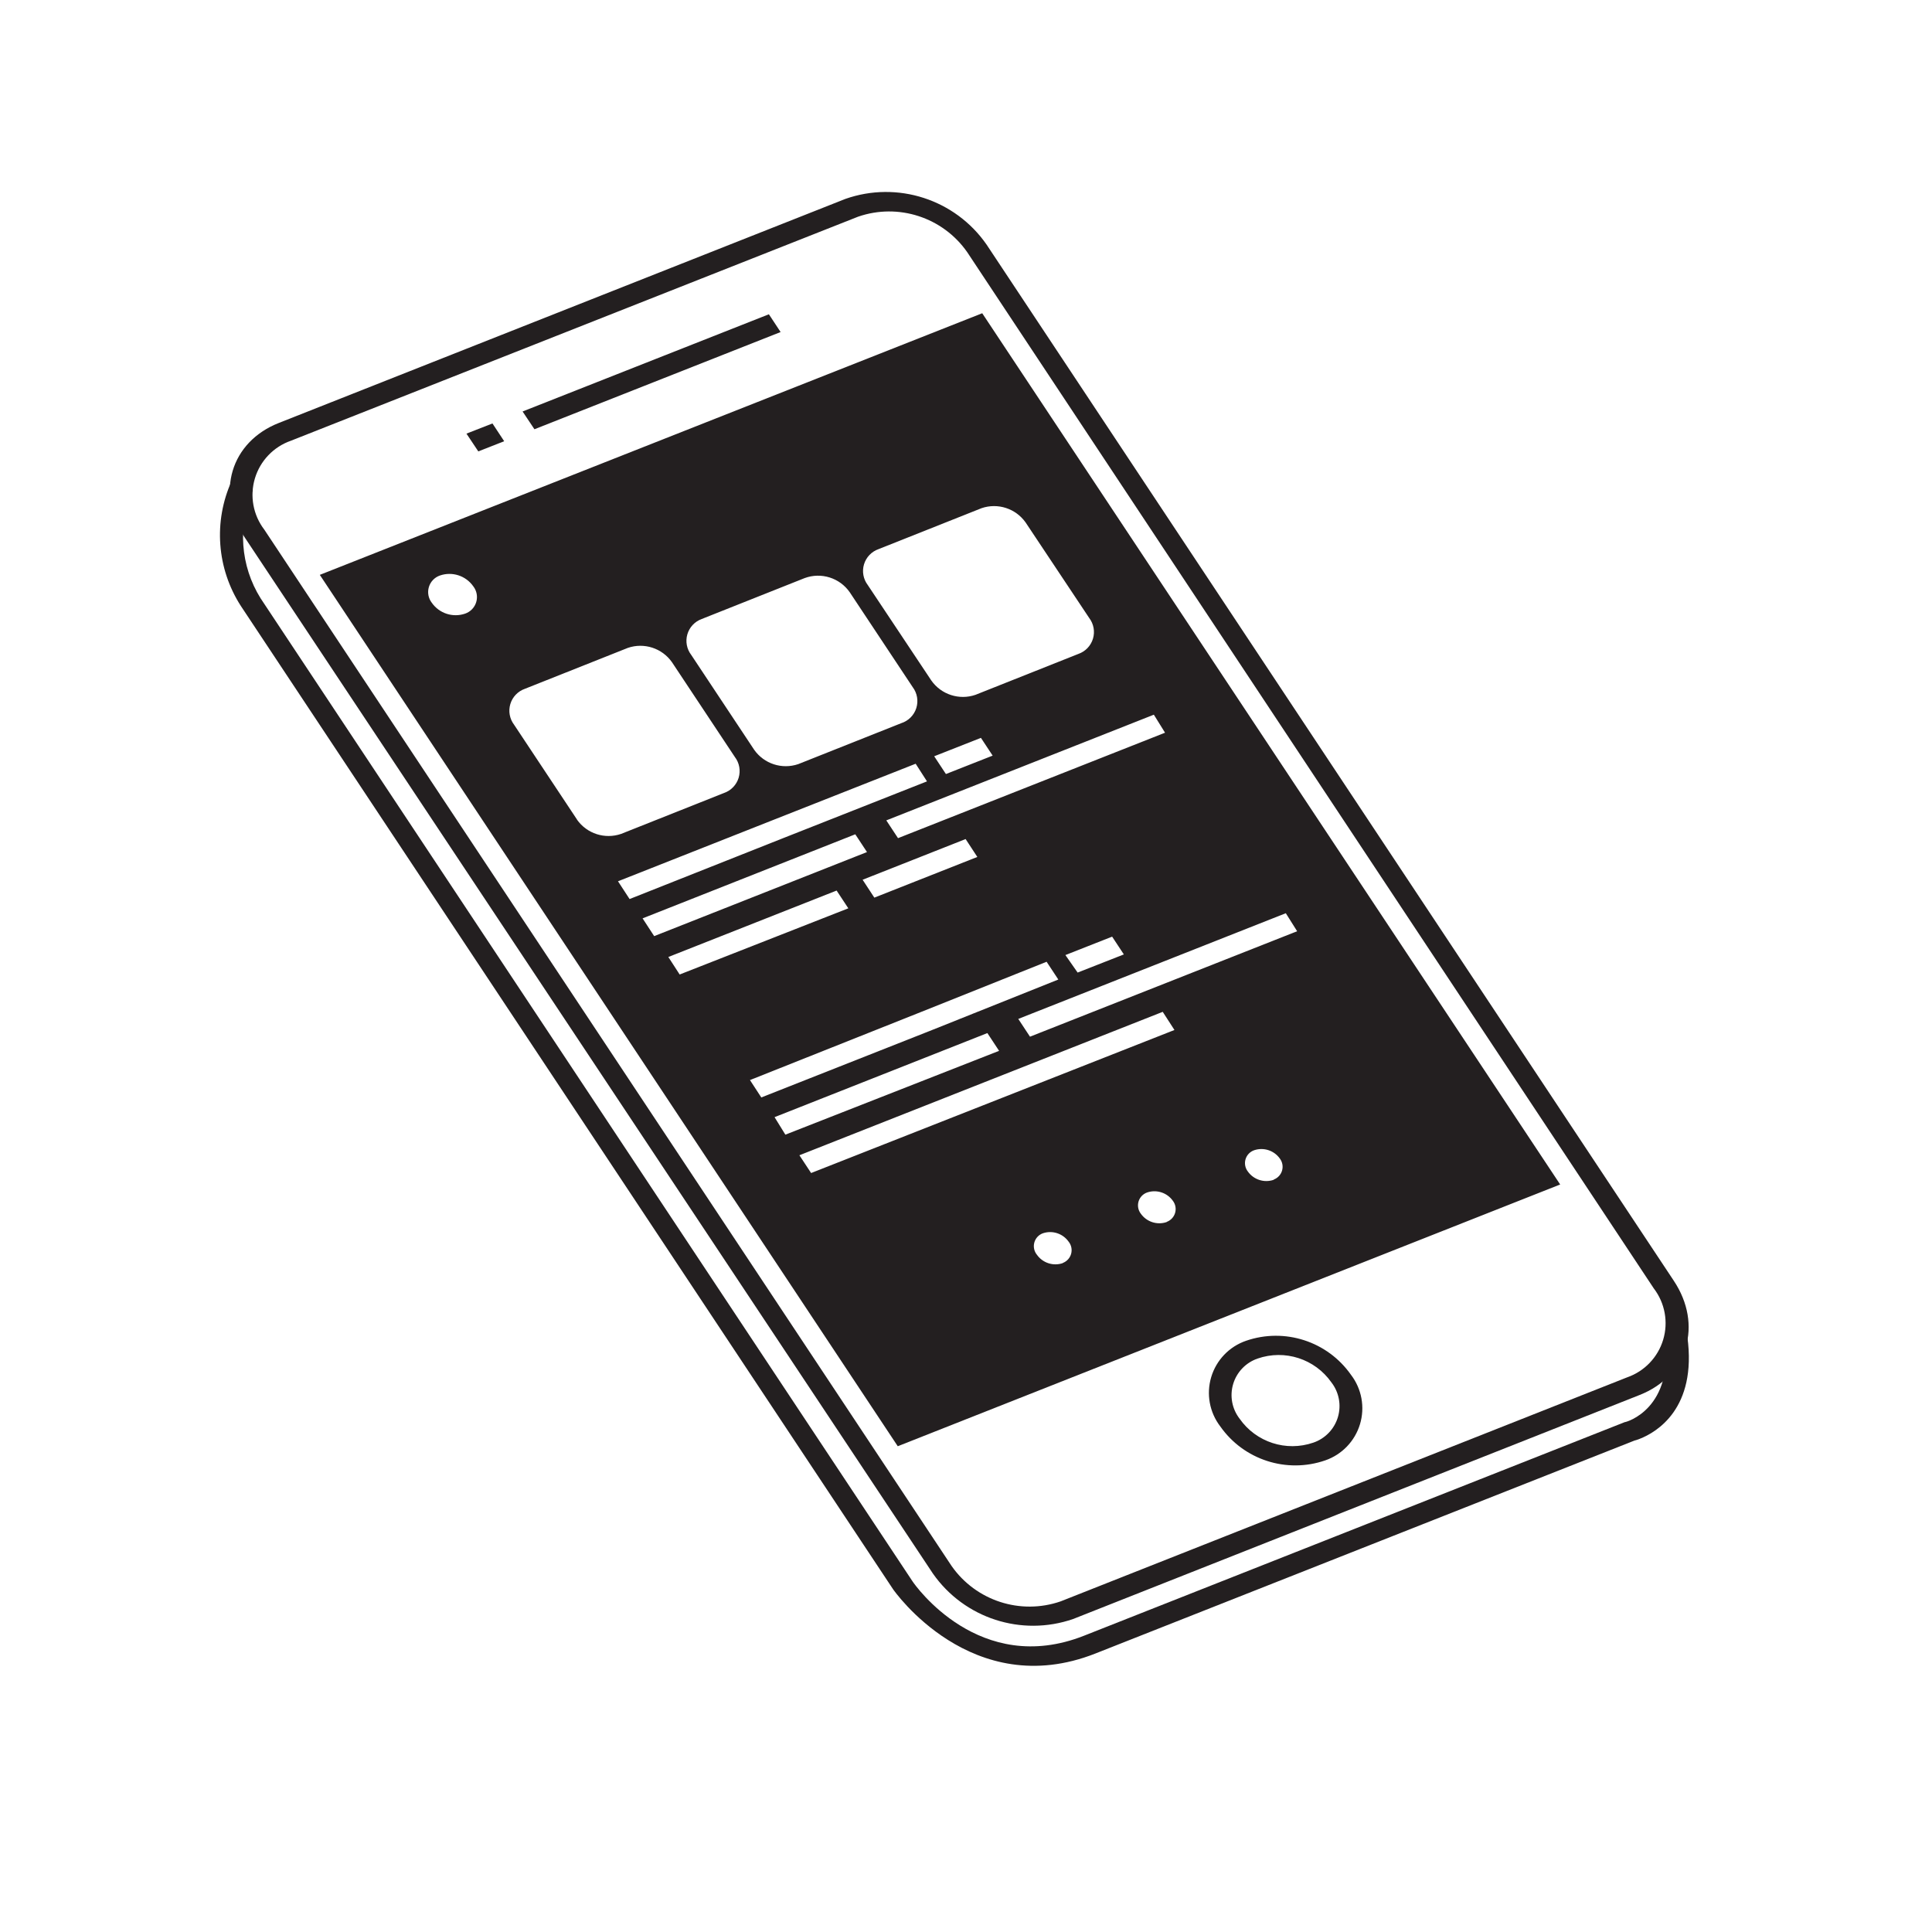
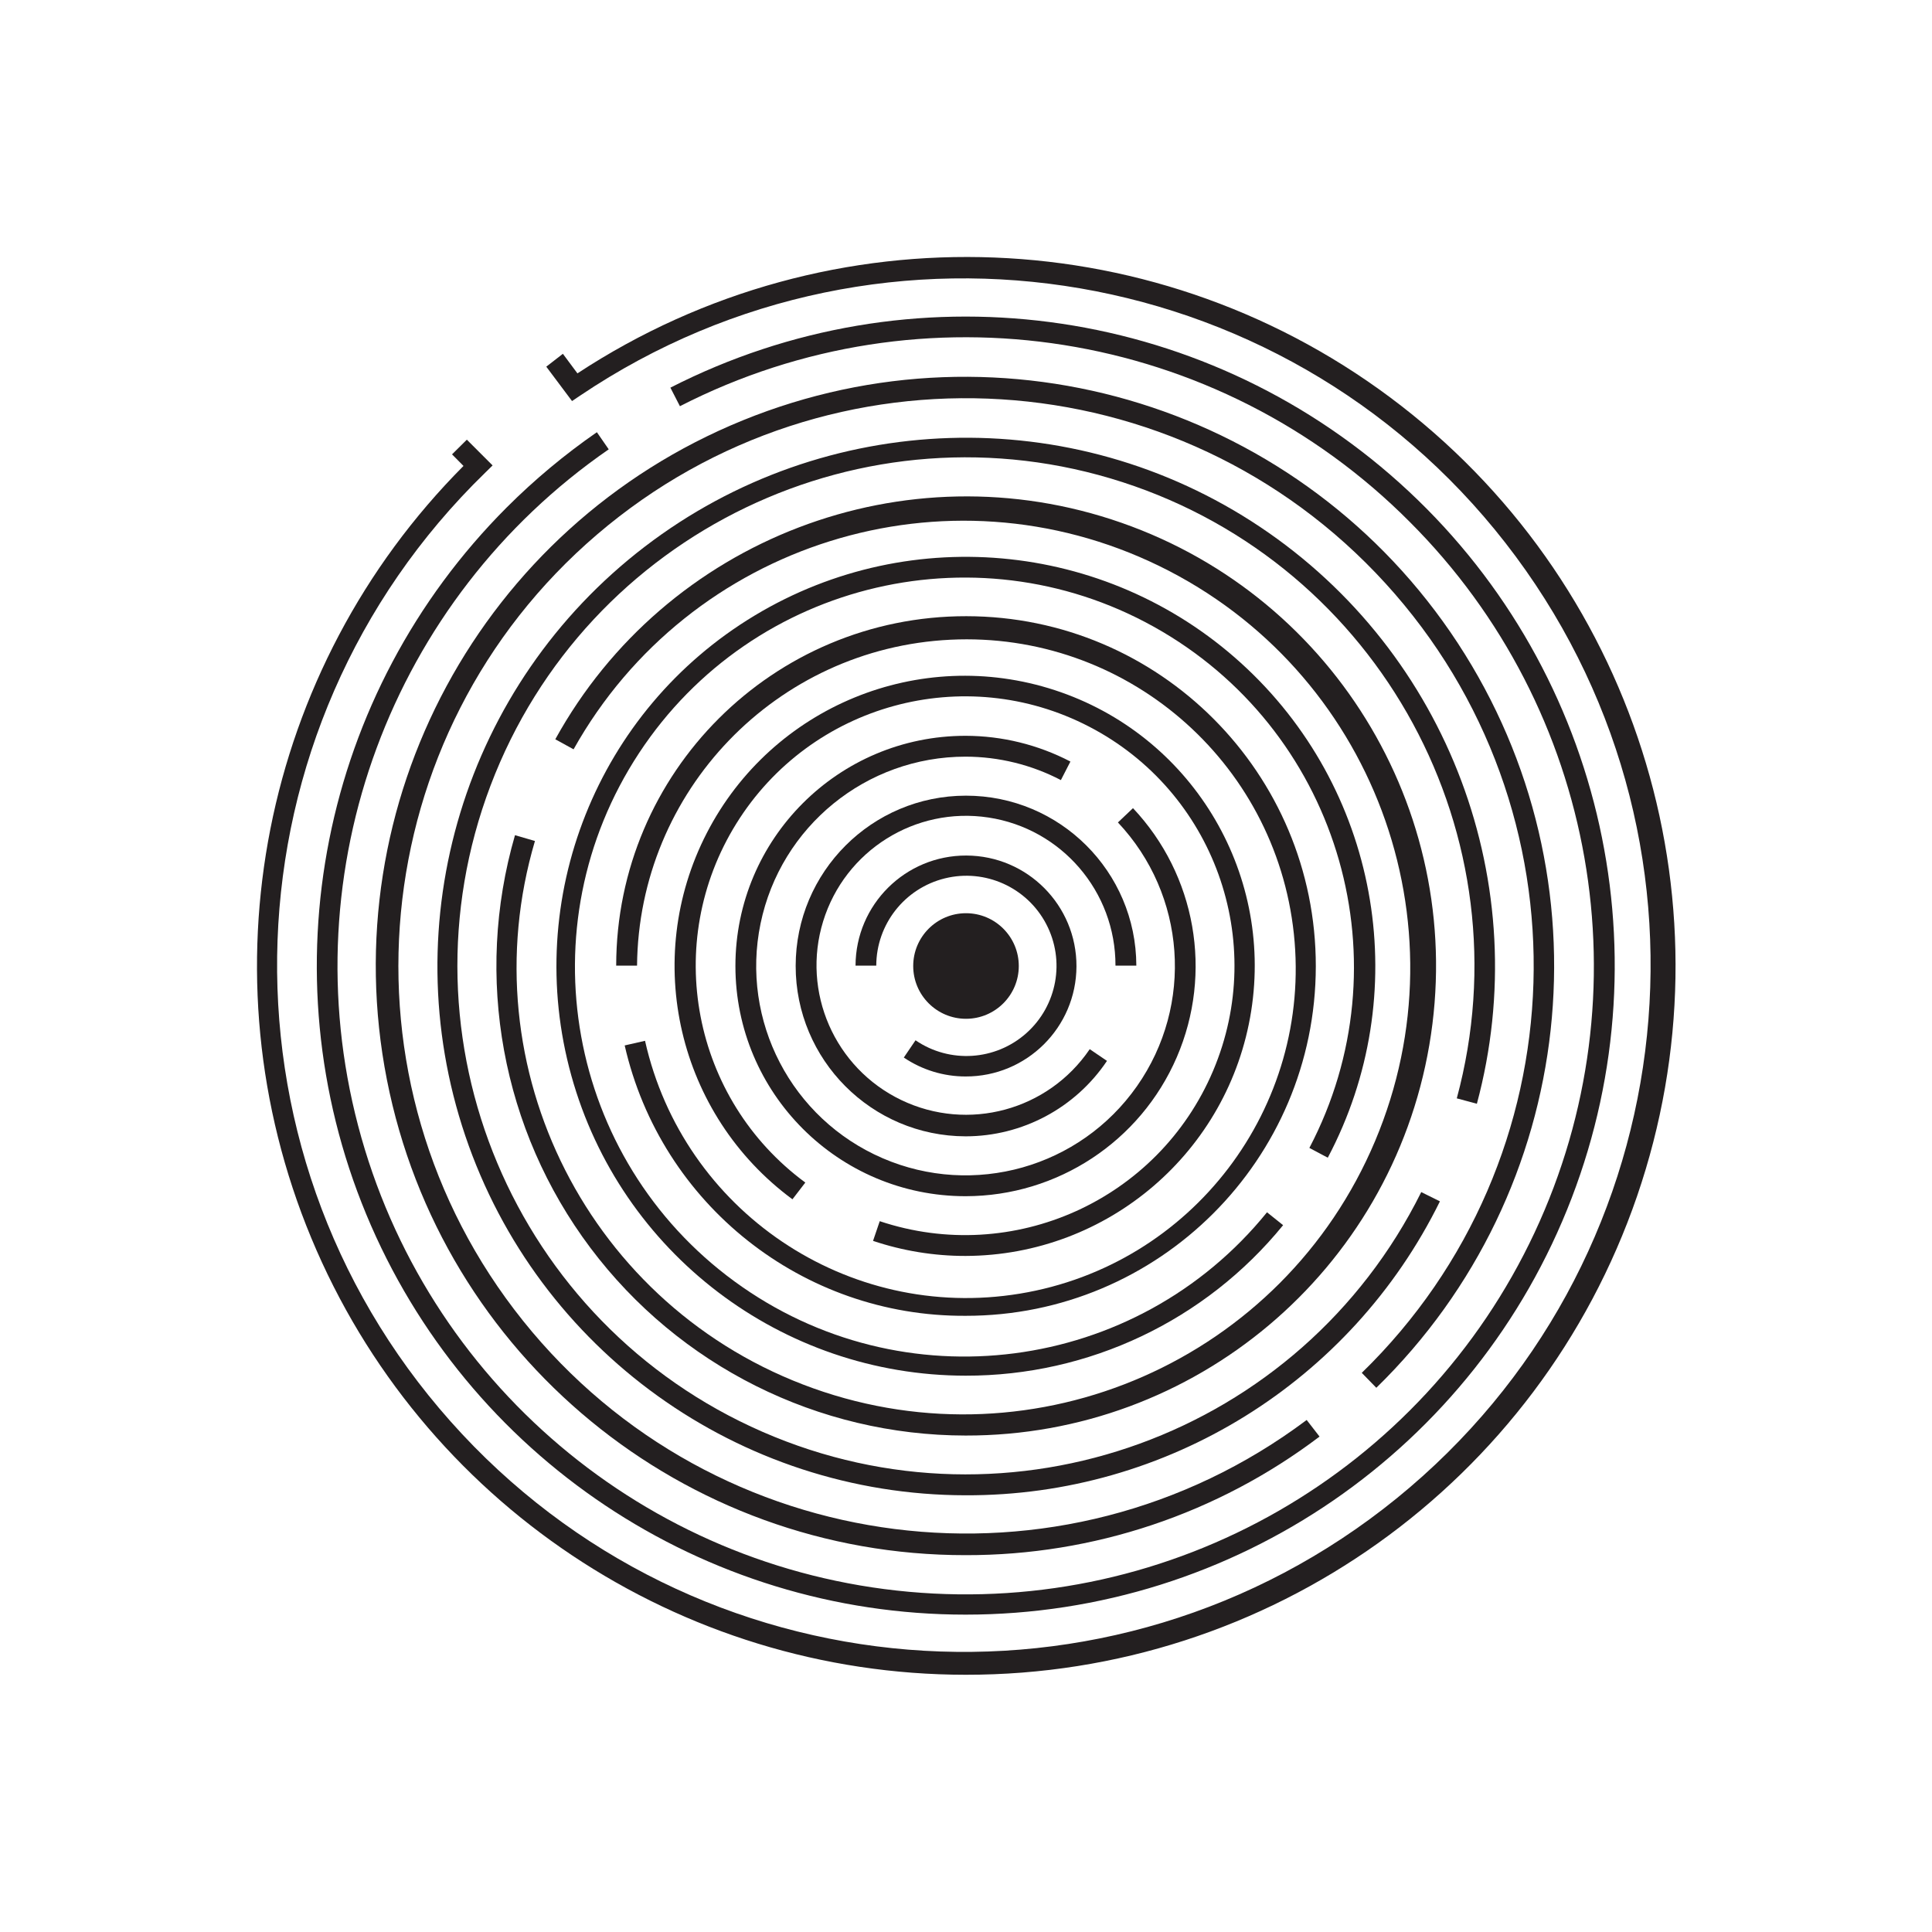
<svg xmlns="http://www.w3.org/2000/svg" id="Layer_1" data-name="Layer 1" viewBox="0 0 150.06 150.06">
  <defs>
    <style>.cls-1{fill:#231f20;}</style>
  </defs>
-   <path class="cls-1" d="M127.35,108.35l-44,17.4a9.5,9.5,0,0,1-10.89-3.53L19,41.73c-2.27-3.42-1.08-7.41,2.66-8.88l44-17.4A9.51,9.51,0,0,1,76.63,19L130,99.47C132.28,102.89,131.09,106.88,127.35,108.35ZM22.6,34.23a4.45,4.45,0,0,0-2.07,6.91l53.38,80.49a7.39,7.39,0,0,0,8.47,2.75l44-17.4a4.45,4.45,0,0,0,2.07-6.91L75.12,19.58a7.39,7.39,0,0,0-8.47-2.75Z" />
-   <path class="cls-1" d="M102.93,113.43a7.12,7.12,0,0,1-8.15-2.64,4.28,4.28,0,0,1,2-6.65,7.12,7.12,0,0,1,8.15,2.64A4.28,4.28,0,0,1,102.93,113.43Zm-5.25-7.91a3,3,0,0,0-1.4,4.67,5,5,0,0,0,5.73,1.86,3,3,0,0,0,1.4-4.68A5,5,0,0,0,97.68,105.52Z" />
-   <polygon class="cls-1" points="60.63 25.79 41.51 33.34 40.59 31.96 59.72 24.41 60.63 25.79" />
-   <polygon class="cls-1" points="39.16 34.27 37.15 35.06 36.23 33.68 38.25 32.89 39.16 34.27" />
-   <path class="cls-1" d="M76.29,24.33,24.84,44.65l44.89,67.68L121.18,92Zm24.46,48L80,80.52l-.91-1.38,20.78-8.21Zm-18,1.85,3.63-1.43.91,1.38L83.7,75.54Zm7.74-17.27L69.75,65.1l-.91-1.38,20.78-8.21ZM75.91,66.56l-8,3.16L67,68.33l8-3.16Zm-3.35-7.82,3.63-1.43.91,1.38-3.63,1.43ZM68.24,42.65l8-3.18a3,3,0,0,1,3.42,1.11L84.6,48a1.8,1.8,0,0,1-.84,2.79l-8,3.18a3,3,0,0,1-3.42-1.11L67.4,45.44A1.8,1.8,0,0,1,68.24,42.65ZM54.5,48.08l8-3.18A3,3,0,0,1,66,46l4.89,7.37A1.8,1.8,0,0,1,70,56.17l-8,3.18a3,3,0,0,1-3.42-1.11l-4.89-7.37A1.8,1.8,0,0,1,54.5,48.08Zm-18.37-.42a2.26,2.26,0,0,1-2.59-.84,1.36,1.36,0,0,1,.63-2.12,2.26,2.26,0,0,1,2.59.84A1.36,1.36,0,0,1,36.13,47.66Zm8.69,16-4.89-7.37a1.8,1.8,0,0,1,.84-2.79l8-3.18a3,3,0,0,1,3.42,1.11l4.89,7.37a1.8,1.8,0,0,1-.84,2.79l-8,3.18A3,3,0,0,1,44.82,63.67ZM48,68.45l11.82-4.67,11.3-4.46L72,60.69l-11.3,4.46h0L48.9,69.83Zm1.91,2.88L66.43,64.8l.91,1.38L50.81,72.71Zm2,3,13.07-5.16.91,1.38L52.79,75.69Zm6.34,9.56L71.29,78.7l10-4,.91,1.38-10,4L59.13,85.24Zm1.91,2.88,16.53-6.53.91,1.38L61,88.13ZM63,91.11l-.91-1.38L90.31,78.59,91.22,80Zm19.54,7a1.76,1.76,0,0,1-2-.65A1.06,1.06,0,0,1,81,95.79a1.76,1.76,0,0,1,2,.65A1.06,1.06,0,0,1,82.56,98.09Zm8.07-3.19a1.76,1.76,0,0,1-2-.65,1.06,1.06,0,0,1,.49-1.65,1.76,1.76,0,0,1,2,.65A1.06,1.06,0,0,1,90.63,94.9Zm8.31-3.28a1.76,1.76,0,0,1-2-.65,1.06,1.06,0,0,1,.49-1.65,1.76,1.76,0,0,1,2,.65A1.06,1.06,0,0,1,98.95,91.61Z" />
-   <path class="cls-1" d="M127.37,111.75a4.35,4.35,0,0,1-.42.14L85.08,128.43c-9.6,3.79-15.66-4.91-15.72-5L18.71,47.07A10.17,10.17,0,0,1,18,37.34l1.64.74a9,9,0,0,0,.6,8.39l50.64,76.36c.2.3,5.2,7.42,13.31,4.22l42-16.59c.15,0,3.88-1.06,3.12-6.62l1.75,0C131.82,109.42,128.64,111.25,127.37,111.75Z" />
+   <path class="cls-1" d="M75,83.61a8.54,8.54,0,0,1-4.8-1.47l.91-1.34A7,7,0,1,0,68.06,75H66.45A8.58,8.58,0,1,1,75,83.61Z" />
+   <path class="cls-1" d="M75,88.26A13.23,13.23,0,1,1,88.26,75H86.64a11.61,11.61,0,1,0-2,6.49l1.34.91A13.23,13.23,0,0,1,75,88.26Z" />
+   <path class="cls-1" d="M75,92.91a17.88,17.88,0,0,1,0-35.76,17.69,17.69,0,0,1,8.14,2l-.74,1.44A16.07,16.07,0,0,0,75,58.77a16.26,16.26,0,1,0,11.83,5.11L88,62.77A17.88,17.88,0,0,1,75,92.91Z" />
+   <path class="cls-1" d="M75,97.55a22.51,22.51,0,0,1-7.19-1.17l.52-1.53a20.92,20.92,0,1,0-5.78-3l-1,1.3A22.53,22.53,0,1,1,75,97.55Z" />
+   <path class="cls-1" d="M75,102.2a27,27,0,0,1-26.48-21l1.58-.36A25.58,25.58,0,1,0,49.48,75H47.86A27.17,27.17,0,1,1,75,102.2Z" />
+   <path class="cls-1" d="M75,106.85a31.8,31.8,0,1,1,28.13-16.93l-1.43-.76a30.25,30.25,0,1,0-3.29,5l1.25,1A31.72,31.72,0,0,1,75,106.85Z" />
+   <path class="cls-1" d="M75,111.5A36.47,36.47,0,0,1,40,64.87l1.55.45a34.7,34.7,0,1,0,3-7.12l-1.42-.78A36.47,36.47,0,1,1,75,111.5Z" />
+   <path class="cls-1" d="M75,116.14a41.07,41.07,0,1,1,39.71-30.41l-1.56-.42a39.49,39.49,0,1,0-2.76,7.28l1.45.72A40.9,40.9,0,0,1,75,116.14Z" />
+   <path class="cls-1" d="M75,120.79a45.76,45.76,0,1,1,31.9-13l-1.13-1.16a44.09,44.09,0,1,0-4.28,3.66l1,1.29A45.36,45.36,0,0,1,75,120.79Z" />
+   <path class="cls-1" d="M75,125.41a50.38,50.38,0,0,1-35.64-86,50.85,50.85,0,0,1,7-5.84l.92,1.33a48.79,48.79,0,1,0,62.23,5.65,48.66,48.66,0,0,0-56.7-9l-.74-1.44A50.41,50.41,0,1,1,75,125.41Z" />
+   <path class="cls-1" d="M75,130.08A55.05,55.05,0,0,1,36,36.19l-.89-.9,1.15-1.14,2,2-.58.57a53.34,53.34,0,1,0,7.39-6l-.64.43-2-2.67,1.29-1L44.85,29A55.06,55.06,0,1,1,75,130.08Z" />
+   <circle class="cls-1" cx="75.03" cy="75.03" r="4.1" />
</svg>
